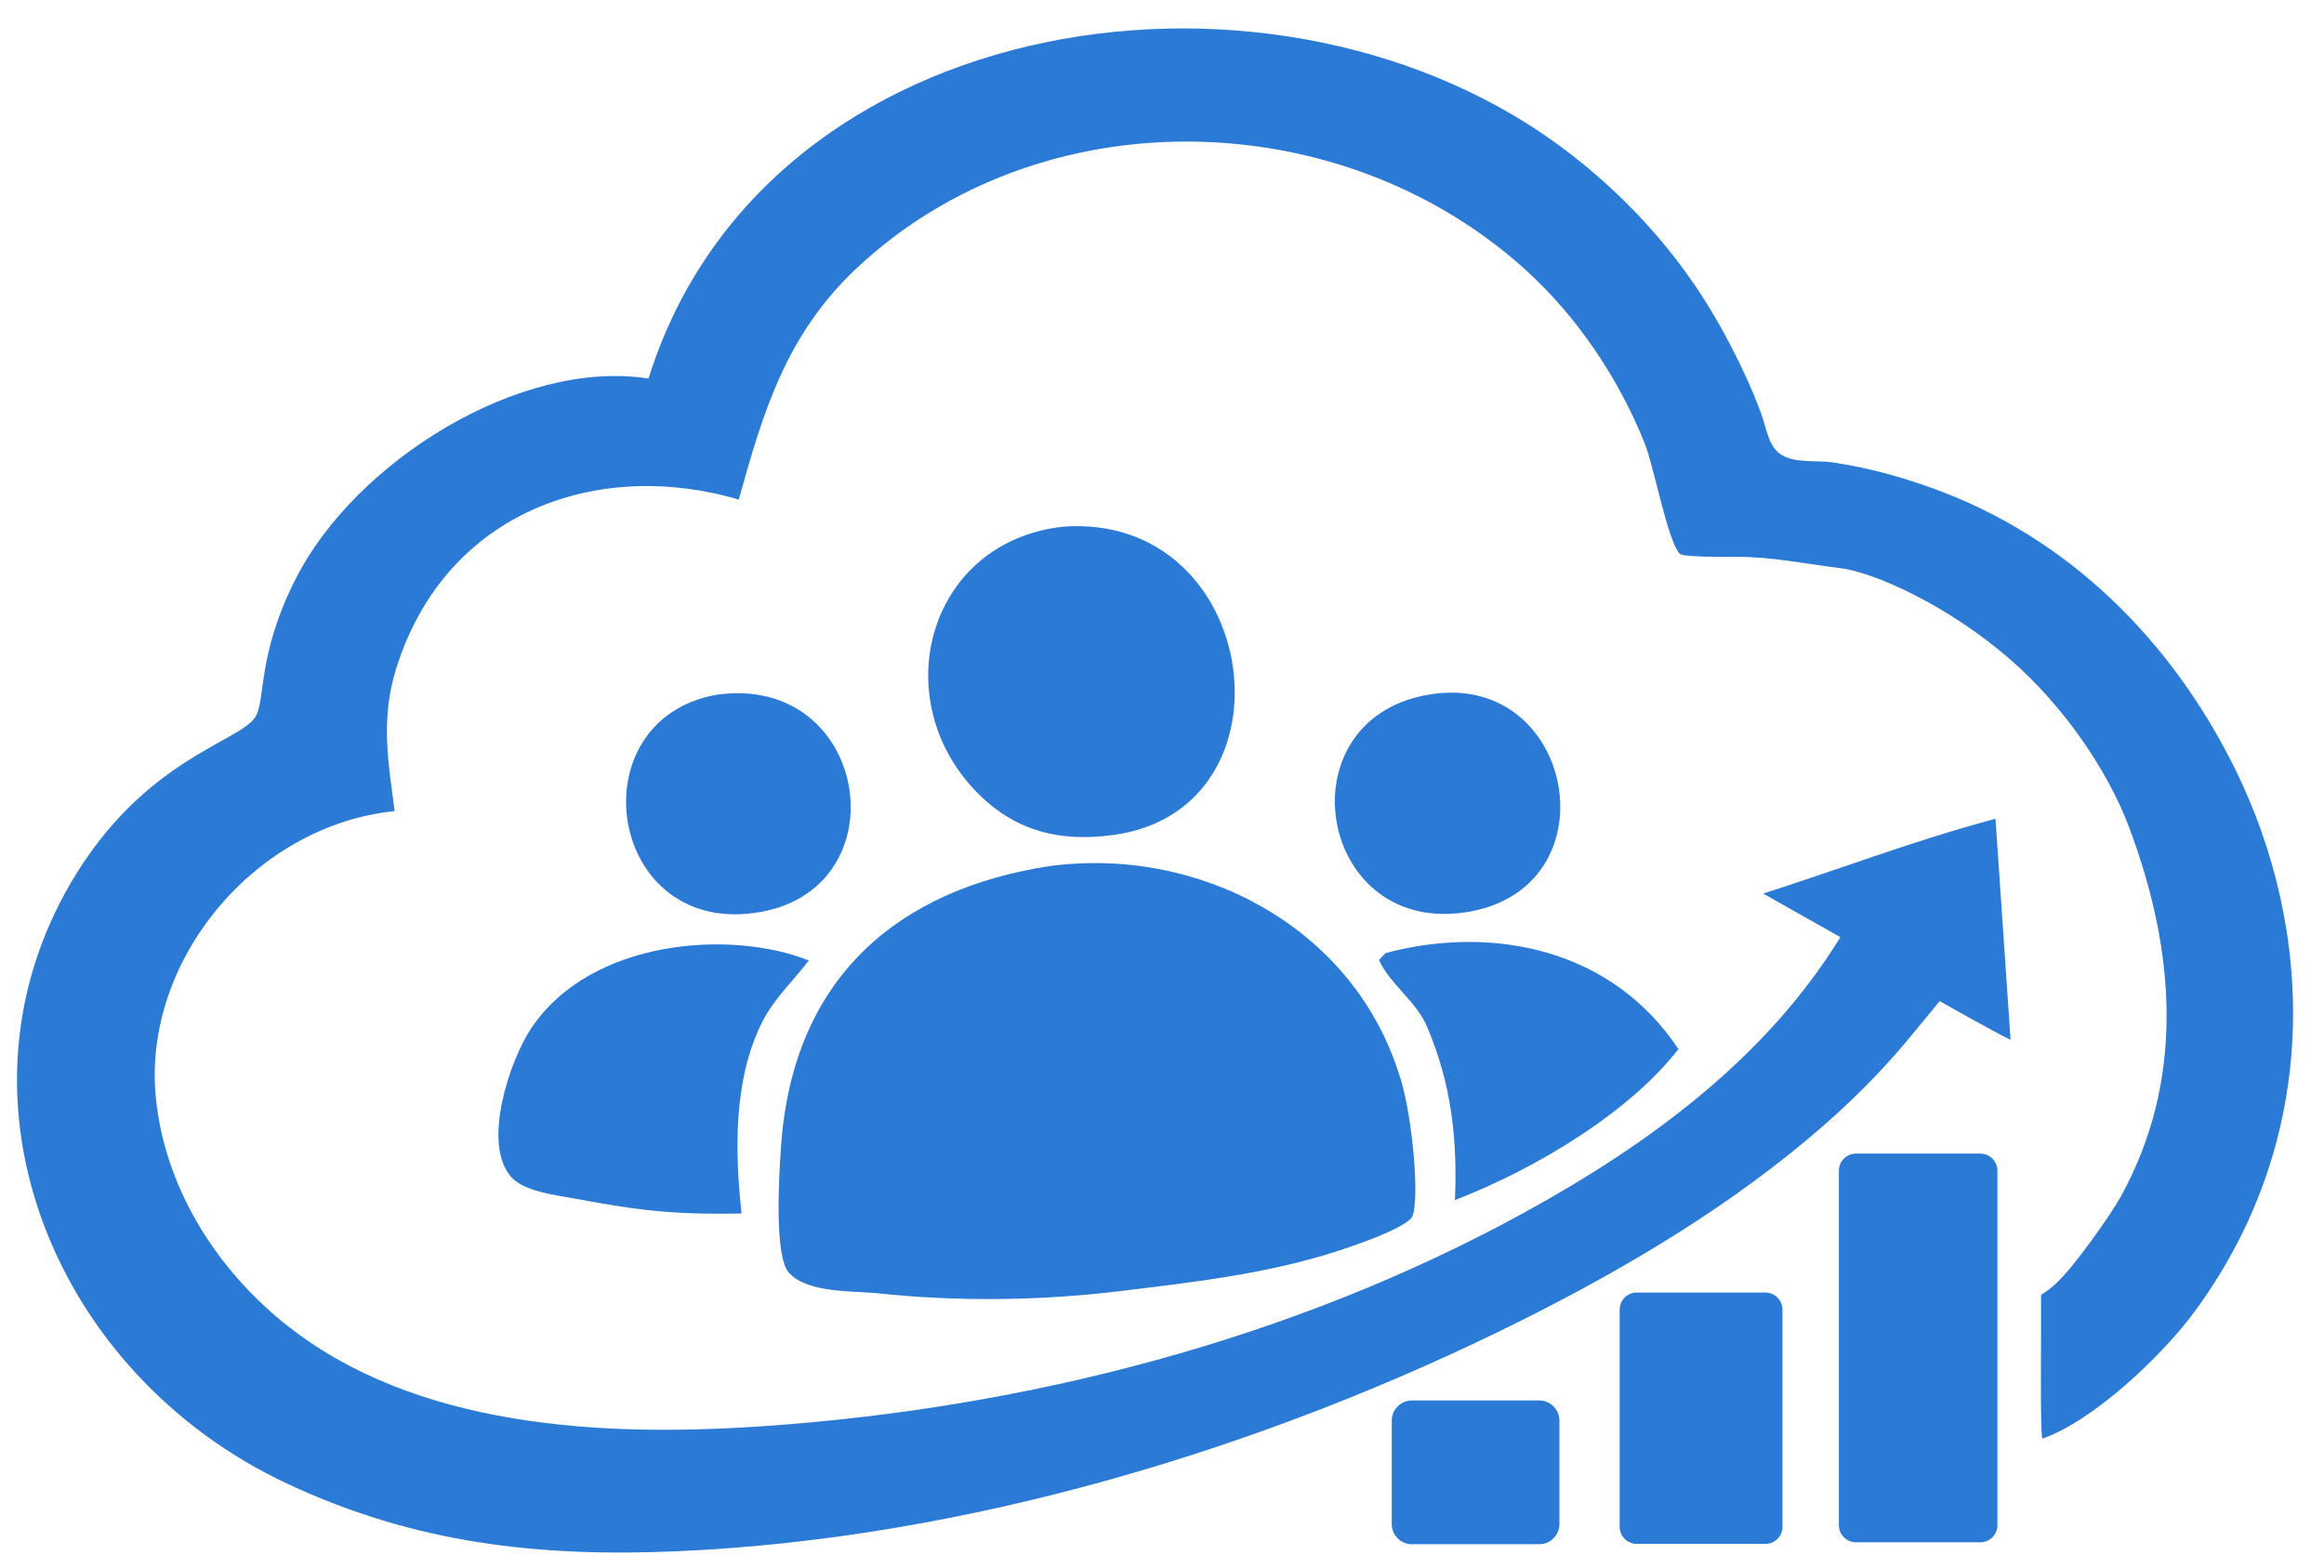
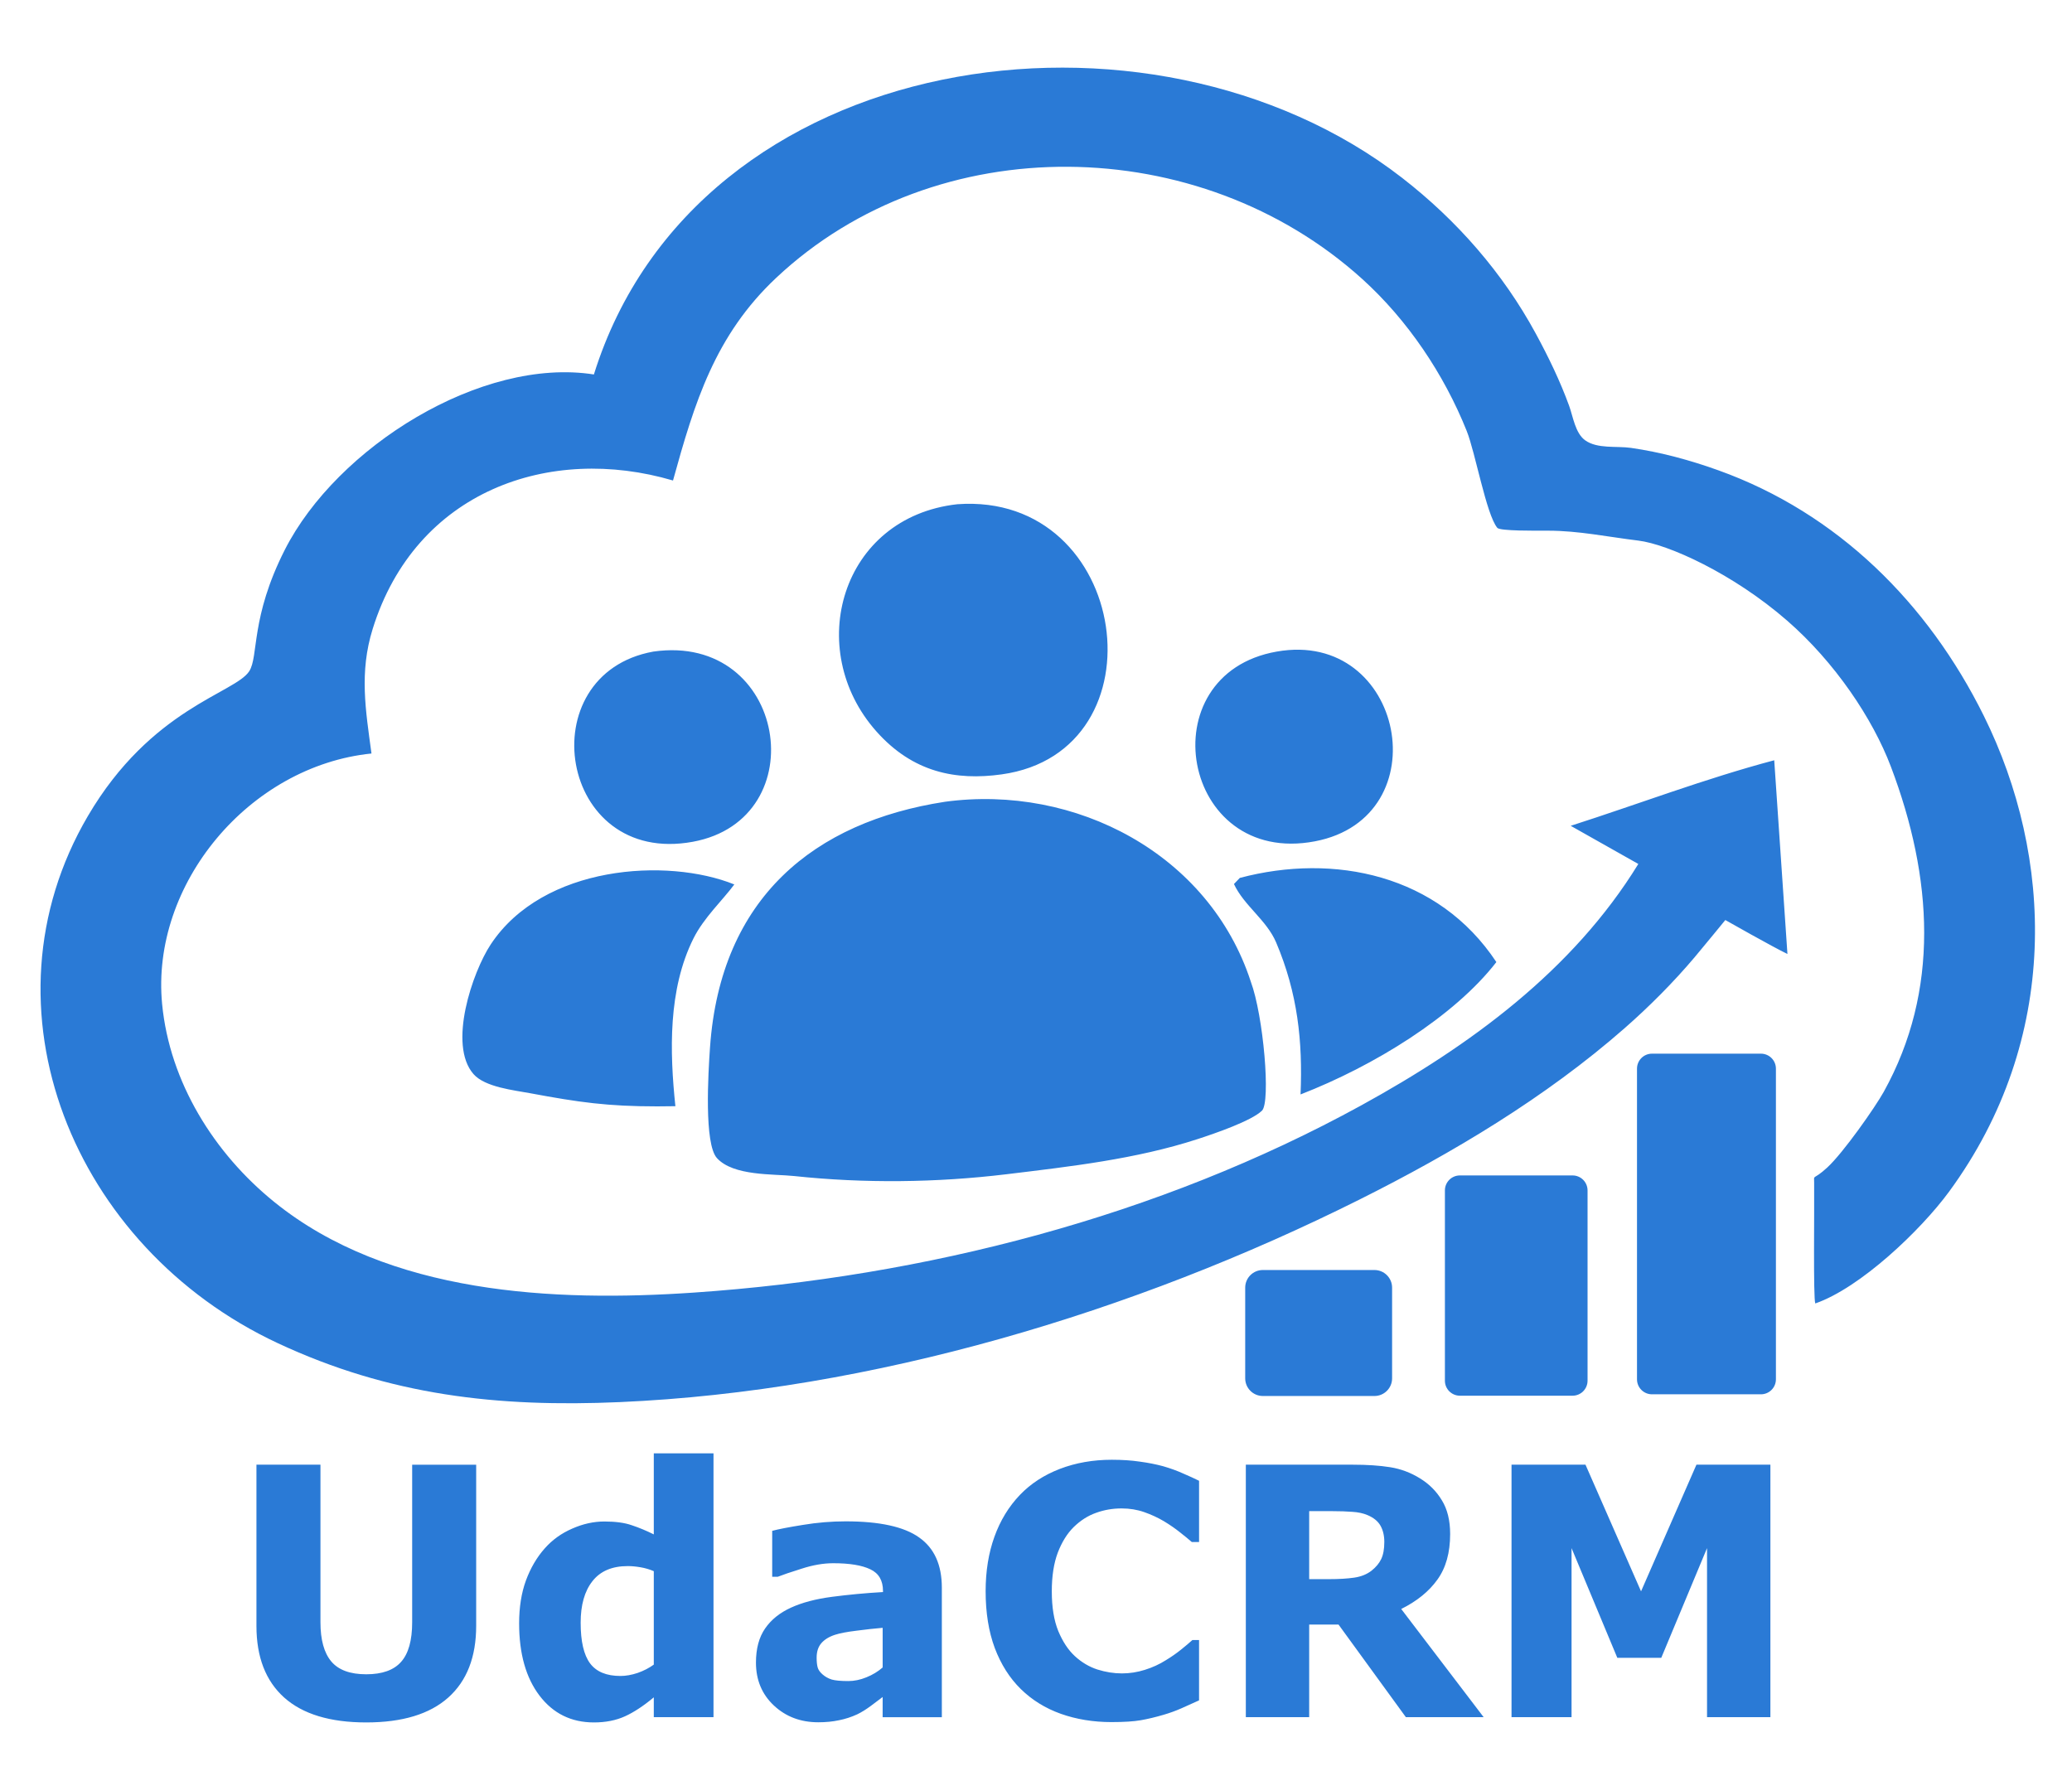
- <svg xmlns="http://www.w3.org/2000/svg" width="344" height="232" viewBox="0 0 172 116" version="1.1" id="svg1" xml:space="preserve">
+ <svg xmlns="http://www.w3.org/2000/svg" width="350" height="300" viewBox="0 0 175 150" version="1.1" id="svg1" xml:space="preserve">
  <defs id="defs1" />
+   <g id="layer3">
+     <path style="font-weight:bold;font-size:29.008px;font-family:Sans;-inkscape-font-specification:'Sans, Bold';fill:#2a7ad6;stroke-width:0.494" d="m 40.669,135.798 q 0,3.909 -2.38,5.991 -2.38,2.082 -7.011,2.082 -4.632,0 -7.011,-2.082 -2.365,-2.082 -2.365,-5.977 v -13.47 h 5.467 V 135.501 q 0,2.195 0.921,3.272 0.921,1.076 2.989,1.076 2.04,0 2.974,-1.034 0.949,-1.034 0.949,-3.314 v -13.158 h 5.467 z m 20.269,7.634 h -5.099 v -1.657 q -1.317,1.076 -2.465,1.586 -1.147,0.51 -2.649,0.51 -2.904,0 -4.646,-2.238 -1.742,-2.238 -1.742,-6.034 0,-2.025 0.581,-3.583 0.595,-1.572 1.615,-2.691 0.963,-1.062 2.337,-1.643 1.374,-0.595 2.748,-0.595 1.431,0 2.337,0.312 0.921,0.297 1.884,0.765 v -6.77 h 5.099 z m -5.099,-4.391 v -7.804 q -0.538,-0.227 -1.133,-0.326 -0.595,-0.099 -1.091,-0.099 -2.011,0 -3.017,1.261 -1.006,1.246 -1.006,3.47 0,2.337 0.807,3.399 0.807,1.048 2.592,1.048 0.694,0 1.473,-0.255 0.779,-0.269 1.374,-0.694 z m 19.546,0.241 v -3.314 q -1.034,0.085 -2.238,0.241 -1.204,0.142 -1.827,0.34 -0.765,0.241 -1.176,0.708 -0.397,0.453 -0.397,1.204 0,0.496 0.085,0.807 0.085,0.312 0.425,0.595 0.326,0.283 0.779,0.425 0.453,0.127 1.416,0.127 0.765,0 1.544,-0.312 0.793,-0.312 1.388,-0.822 z m 0,2.465 q -0.411,0.312 -1.02,0.751 -0.609,0.439 -1.147,0.694 -0.751,0.34 -1.558,0.496 -0.807,0.17 -1.77,0.17 -2.266,0 -3.796,-1.402 -1.53,-1.402 -1.53,-3.583 0,-1.742 0.779,-2.847 0.779,-1.105 2.21,-1.742 1.416,-0.637 3.513,-0.906 2.096,-0.269 4.348,-0.397 v -0.085 q 0,-1.317 -1.076,-1.813 -1.076,-0.51 -3.173,-0.51 -1.261,0 -2.691,0.453 -1.431,0.439 -2.054,0.68 H 65.951 v -3.838 q 0.807,-0.212 2.62,-0.496 1.827,-0.297 3.654,-0.297 4.348,0 6.275,1.346 1.94,1.331 1.94,4.193 v 10.821 h -5.057 z m 19.56,2.096 q -2.351,0 -4.348,-0.694 -1.983,-0.694 -3.414,-2.068 -1.431,-1.374 -2.224,-3.428 -0.779,-2.054 -0.779,-4.745 0,-2.507 0.751,-4.547 0.751,-2.04 2.181,-3.498 1.374,-1.402 3.399,-2.167 2.04,-0.765 4.447,-0.765 1.331,0 2.394,0.156 1.076,0.142 1.983,0.382 0.949,0.269 1.714,0.609 0.779,0.326 1.36,0.609 v 5.113 h -0.623 q -0.397,-0.34 -1.006,-0.807 -0.595,-0.467 -1.36,-0.921 -0.779,-0.453 -1.686,-0.765 -0.906,-0.312 -1.94,-0.312 -1.147,0 -2.181,0.368 -1.034,0.354 -1.912,1.19 -0.836,0.807 -1.36,2.139 -0.51,1.331 -0.51,3.229 0,1.983 0.552,3.314 0.567,1.331 1.416,2.096 0.864,0.779 1.926,1.119 1.062,0.326 2.096,0.326 0.991,0 1.955,-0.297 0.977,-0.297 1.799,-0.807 0.694,-0.411 1.289,-0.878 0.595,-0.467 0.977,-0.807 h 0.567 v 5.042 q -0.793,0.354 -1.516,0.666 -0.722,0.312 -1.516,0.538 -1.034,0.297 -1.94,0.453 -0.906,0.156 -2.493,0.156 z m 23.286,-15.042 q 0,-0.793 -0.326,-1.36 -0.326,-0.567 -1.119,-0.892 -0.552,-0.227 -1.289,-0.269 -0.737,-0.057 -1.714,-0.057 h -1.969 v 5.68 h 1.671 q 1.303,0 2.181,-0.127 0.878,-0.127 1.473,-0.581 0.567,-0.439 0.822,-0.963 0.269,-0.538 0.269,-1.431 z m 8.484,14.631 h -6.643 l -5.751,-7.734 h -2.507 v 7.734 h -5.411 v -21.09 h 9.122 q 1.87,0 3.215,0.212 1.346,0.212 2.521,0.921 1.19,0.708 1.884,1.841 0.708,1.119 0.708,2.819 0,2.337 -1.091,3.81 -1.076,1.473 -3.088,2.45 z m 24.489,0 h -5.411 v -14.121 l -3.909,9.164 h -3.753 l -3.909,-9.164 v 14.121 h -5.127 v -21.09 h 6.317 l 4.745,10.58 4.731,-10.58 h 6.317 z" id="text2" transform="scale(0.9889037,1.011221)" aria-label="UdaCRM" />
+   </g>
  <g id="layer2" style="display:inline">
-     <path style="display:inline;opacity:1;fill:#2a7ad6;fill-opacity:1;stroke:none" d="m 47.996,28.022 c -9.493,-1.491 -21.703,6.134 -26.109,14.817 -2.904,5.722 -2.198,8.994 -2.999,10.246 -1.191,1.862 -8.283,3.111 -13.635,12.244 -9.486,16.188 -1.253,36.422 16.02,44.503 9.475,4.433 18.606,5.441 28.908,4.99 21.308,-0.933 43.456,-7.598 62.458,-17.099 7.883,-3.941 15.753,-8.643 22.405,-14.478 2.087,-1.831 4.139,-3.888 5.929,-6.01 0.645,-0.764 2.583,-3.131 2.583,-3.131 0,0 4.044,2.294 5.246,2.867 l -1.116,-16.362 c -5.891,1.565 -11.486,3.708 -17.189,5.536 l 5.711,3.223 c -5.538,9.015 -14.234,15.356 -23.389,20.384 -17.154,9.421 -36.916,14.487 -56.356,15.818 -11.827,0.81 -25.8,0.158 -35.454,-7.645 -5.088,-4.113 -8.842,-10.121 -9.48,-16.72 -0.979,-10.118 7.342,-20.111 17.682,-21.167 -0.494,-3.666 -1.04,-6.852 0.099,-10.516 3.631,-11.679 14.959,-15.612 25.368,-12.543 1.81,-6.553 3.534,-12.248 8.709,-17.113 13.528,-12.719 35.759,-12.343 49.506,0.095 3.837,3.471 6.907,8.051 8.817,12.824 0.741,1.852 1.651,7.049 2.588,8.193 0.224,0.274 3.222,0.239 4.285,0.239 2.58,0 5.045,0.524 7.616,0.836 2.531,0.307 8.01,2.788 12.566,6.751 4.039,3.512 7.236,8.282 8.772,12.337 3.559,9.397 4.145,18.917 -0.6,27.472 -0.721,1.3 -3.411,5.141 -4.772,6.395 -1.25,1.152 -1.115,0.502 -1.107,1.31 0.024,2.328 -0.081,9.68 0.095,10.171 3.796,-1.313 8.899,-6.167 11.3,-9.441 9.47,-12.917 8.817,-28.317 2.938,-40.185 -4.718,-9.525 -12.358,-17.127 -22.408,-20.74 -2.402,-0.864 -4.883,-1.539 -7.408,-1.901 -1.187,-0.17 -2.831,0.102 -3.858,-0.639 -0.839,-0.606 -1.021,-1.999 -1.353,-2.913 -0.759,-2.09 -1.749,-4.132 -2.808,-6.085 -2.789,-5.145 -6.678,-9.586 -11.295,-13.167 C 94.976,-5.091 56.653,0.294 47.996,28.022 m 30.692,10.961 c -9.822,1.096 -13.004,12.252 -6.83,19.191 3.088,3.47 6.716,4.165 10.579,3.627 13.844,-1.927 10.866,-23.88 -3.749,-22.818 M 53.023,51.428 c -10.522,1.897 -8.036,18.159 3.332,16.065 10.412,-1.917 7.926,-17.67 -3.332,-16.065 m 52.652,0 c -10.922,1.907 -8.093,18.178 3.215,16.028 10.627,-2.021 7.55,-17.93 -3.215,-16.028 m -28.046,12.69 c -10.983,1.696 -18.939,8.069 -19.826,20.745 -0.155,2.221 -0.507,8.147 0.586,9.349 1.391,1.53 4.77,1.328 6.508,1.514 5.908,0.632 12.046,0.564 17.95,-0.151 5.394,-0.654 10.931,-1.278 16.108,-2.959 1.549,-0.503 4.567,-1.546 5.464,-2.407 0.754,-0.723 0.13,-8.014 -0.943,-10.906 -3.507,-10.759 -14.794,-16.69 -25.847,-15.186 m -22.75,25.711 c -0.479,-4.579 -0.634,-9.85 1.533,-14.182 0.87,-1.741 2.471,-3.23 3.444,-4.548 -5.658,-2.287 -16.155,-1.638 -20.581,5.077 -1.529,2.32 -3.631,8.457 -1.444,10.944 0.971,1.104 3.41,1.357 4.783,1.613 4.124,0.77 6.536,1.111 10.724,1.111 m 48.717,-18.78 c 0.855,1.834 2.756,3.034 3.564,4.937 1.814,4.275 2.252,8.348 2.06,12.835 6.186,-2.4 12.979,-6.581 16.539,-11.18 -4.894,-7.399 -13.705,-9.222 -21.668,-7.109" id="path1" />
-     <rect style="display:inline;opacity:1;fill:#2a7ad6;fill-opacity:1;stroke-width:0.277" id="rect1" width="12.407" height="10.641" x="103.005" y="-114.306" ry="1.491" transform="scale(1,-1)" />
-     <rect style="display:inline;opacity:1;fill:#2a7ad6;fill-opacity:1;stroke-width:0.277" id="rect1-1" width="12.048" height="18.605" x="119.872" y="-114.281" ry="1.266" transform="scale(1,-1)" />
-     <rect style="display:inline;opacity:1;fill:#2a7ad6;fill-opacity:1;stroke-width:0.277" id="rect1-1-6" width="11.733" height="28.772" x="136.096" y="-114.163" ry="1.266" transform="scale(1,-1)" />
+     <g id="g1">
+       <path style="display:inline;opacity:1;fill:#2a7ad6;fill-opacity:1;stroke:none" d="m 50.16,31.629 c -9.493,-1.491 -21.703,6.134 -26.109,14.817 -2.904,5.722 -2.198,8.994 -2.999,10.246 -1.191,1.862 -8.283,3.111 -13.635,12.244 -9.486,16.188 -1.253,36.422 16.02,44.503 9.475,4.433 18.606,5.441 28.908,4.99 21.308,-0.933 43.456,-7.598 62.458,-17.099 7.883,-3.941 15.753,-8.643 22.405,-14.478 2.087,-1.831 4.139,-3.888 5.929,-6.01 0.645,-0.764 2.583,-3.131 2.583,-3.131 0,0 4.044,2.294 5.246,2.867 l -1.116,-16.362 c -5.891,1.565 -11.486,3.708 -17.189,5.536 l 5.711,3.223 c -5.538,9.015 -14.234,15.356 -23.389,20.384 -17.154,9.421 -36.916,14.487 -56.356,15.818 -11.827,0.81 -25.8,0.158 -35.454,-7.645 -5.088,-4.113 -8.842,-10.121 -9.48,-16.72 -0.979,-10.118 7.342,-20.111 17.682,-21.167 -0.494,-3.666 -1.04,-6.852 0.099,-10.516 3.631,-11.679 14.959,-15.612 25.368,-12.543 1.81,-6.553 3.534,-12.248 8.709,-17.113 13.528,-12.719 35.759,-12.343 49.506,0.095 3.837,3.471 6.907,8.051 8.817,12.824 0.741,1.852 1.651,7.049 2.588,8.193 0.224,0.274 3.222,0.239 4.285,0.239 2.58,0 5.045,0.524 7.616,0.836 2.531,0.307 8.01,2.788 12.566,6.751 4.039,3.512 7.236,8.282 8.772,12.337 3.559,9.397 4.145,18.917 -0.6,27.472 -0.721,1.3 -3.411,5.141 -4.772,6.395 -1.25,1.152 -1.115,0.502 -1.107,1.31 0.024,2.328 -0.081,9.68 0.095,10.171 3.796,-1.313 8.899,-6.167 11.3,-9.441 9.47,-12.917 8.817,-28.317 2.938,-40.185 -4.718,-9.525 -12.358,-17.127 -22.408,-20.74 -2.402,-0.864 -4.883,-1.539 -7.408,-1.901 -1.187,-0.17 -2.831,0.102 -3.858,-0.639 -0.839,-0.606 -1.021,-1.999 -1.353,-2.913 -0.759,-2.09 -1.749,-4.132 -2.808,-6.085 -2.789,-5.145 -6.678,-9.586 -11.295,-13.167 C 97.14,-1.483 58.817,3.901 50.16,31.629 m 30.692,10.961 c -9.822,1.096 -13.004,12.252 -6.83,19.191 3.088,3.47 6.716,4.165 10.579,3.627 13.844,-1.927 10.866,-23.88 -3.749,-22.818 M 55.187,55.035 c -10.522,1.897 -8.036,18.159 3.332,16.065 10.412,-1.917 7.926,-17.67 -3.332,-16.065 m 52.652,0 c -10.922,1.907 -8.093,18.178 3.215,16.028 10.627,-2.021 7.55,-17.93 -3.215,-16.028 m -28.046,12.69 c -10.983,1.696 -18.939,8.069 -19.826,20.745 -0.155,2.221 -0.507,8.147 0.586,9.349 1.391,1.53 4.77,1.328 6.508,1.514 5.908,0.632 12.046,0.564 17.95,-0.151 5.394,-0.654 10.931,-1.278 16.108,-2.959 1.549,-0.503 4.567,-1.546 5.464,-2.407 0.754,-0.723 0.13,-8.014 -0.943,-10.906 -3.507,-10.759 -14.794,-16.69 -25.847,-15.186 m -22.75,25.711 c -0.479,-4.579 -0.634,-9.85 1.533,-14.182 0.87,-1.741 2.471,-3.23 3.444,-4.548 -5.658,-2.287 -16.155,-1.638 -20.581,5.077 -1.529,2.32 -3.631,8.457 -1.444,10.944 0.971,1.104 3.41,1.357 4.783,1.613 4.124,0.77 6.536,1.111 10.724,1.111 m 48.717,-18.78 c 0.855,1.834 2.756,3.034 3.564,4.937 1.814,4.275 2.252,8.348 2.06,12.835 6.186,-2.4 12.979,-6.581 16.539,-11.18 -4.894,-7.399 -13.705,-9.222 -21.668,-7.109" id="path1" />
+       <rect style="display:inline;opacity:1;fill:#2a7ad6;fill-opacity:1;stroke-width:0.277" id="rect1" width="12.407" height="10.641" x="105.169" y="-117.913" ry="1.491" transform="scale(1,-1)" />
+       <rect style="display:inline;opacity:1;fill:#2a7ad6;fill-opacity:1;stroke-width:0.277" id="rect1-1" width="12.048" height="18.605" x="122.036" y="-117.888" ry="1.266" transform="scale(1,-1)" />
+       <rect style="display:inline;opacity:1;fill:#2a7ad6;fill-opacity:1;stroke-width:0.277" id="rect1-1-6" width="11.733" height="28.772" x="138.26" y="-117.77" ry="1.266" transform="scale(1,-1)" />
+     </g>
  </g>
</svg>
